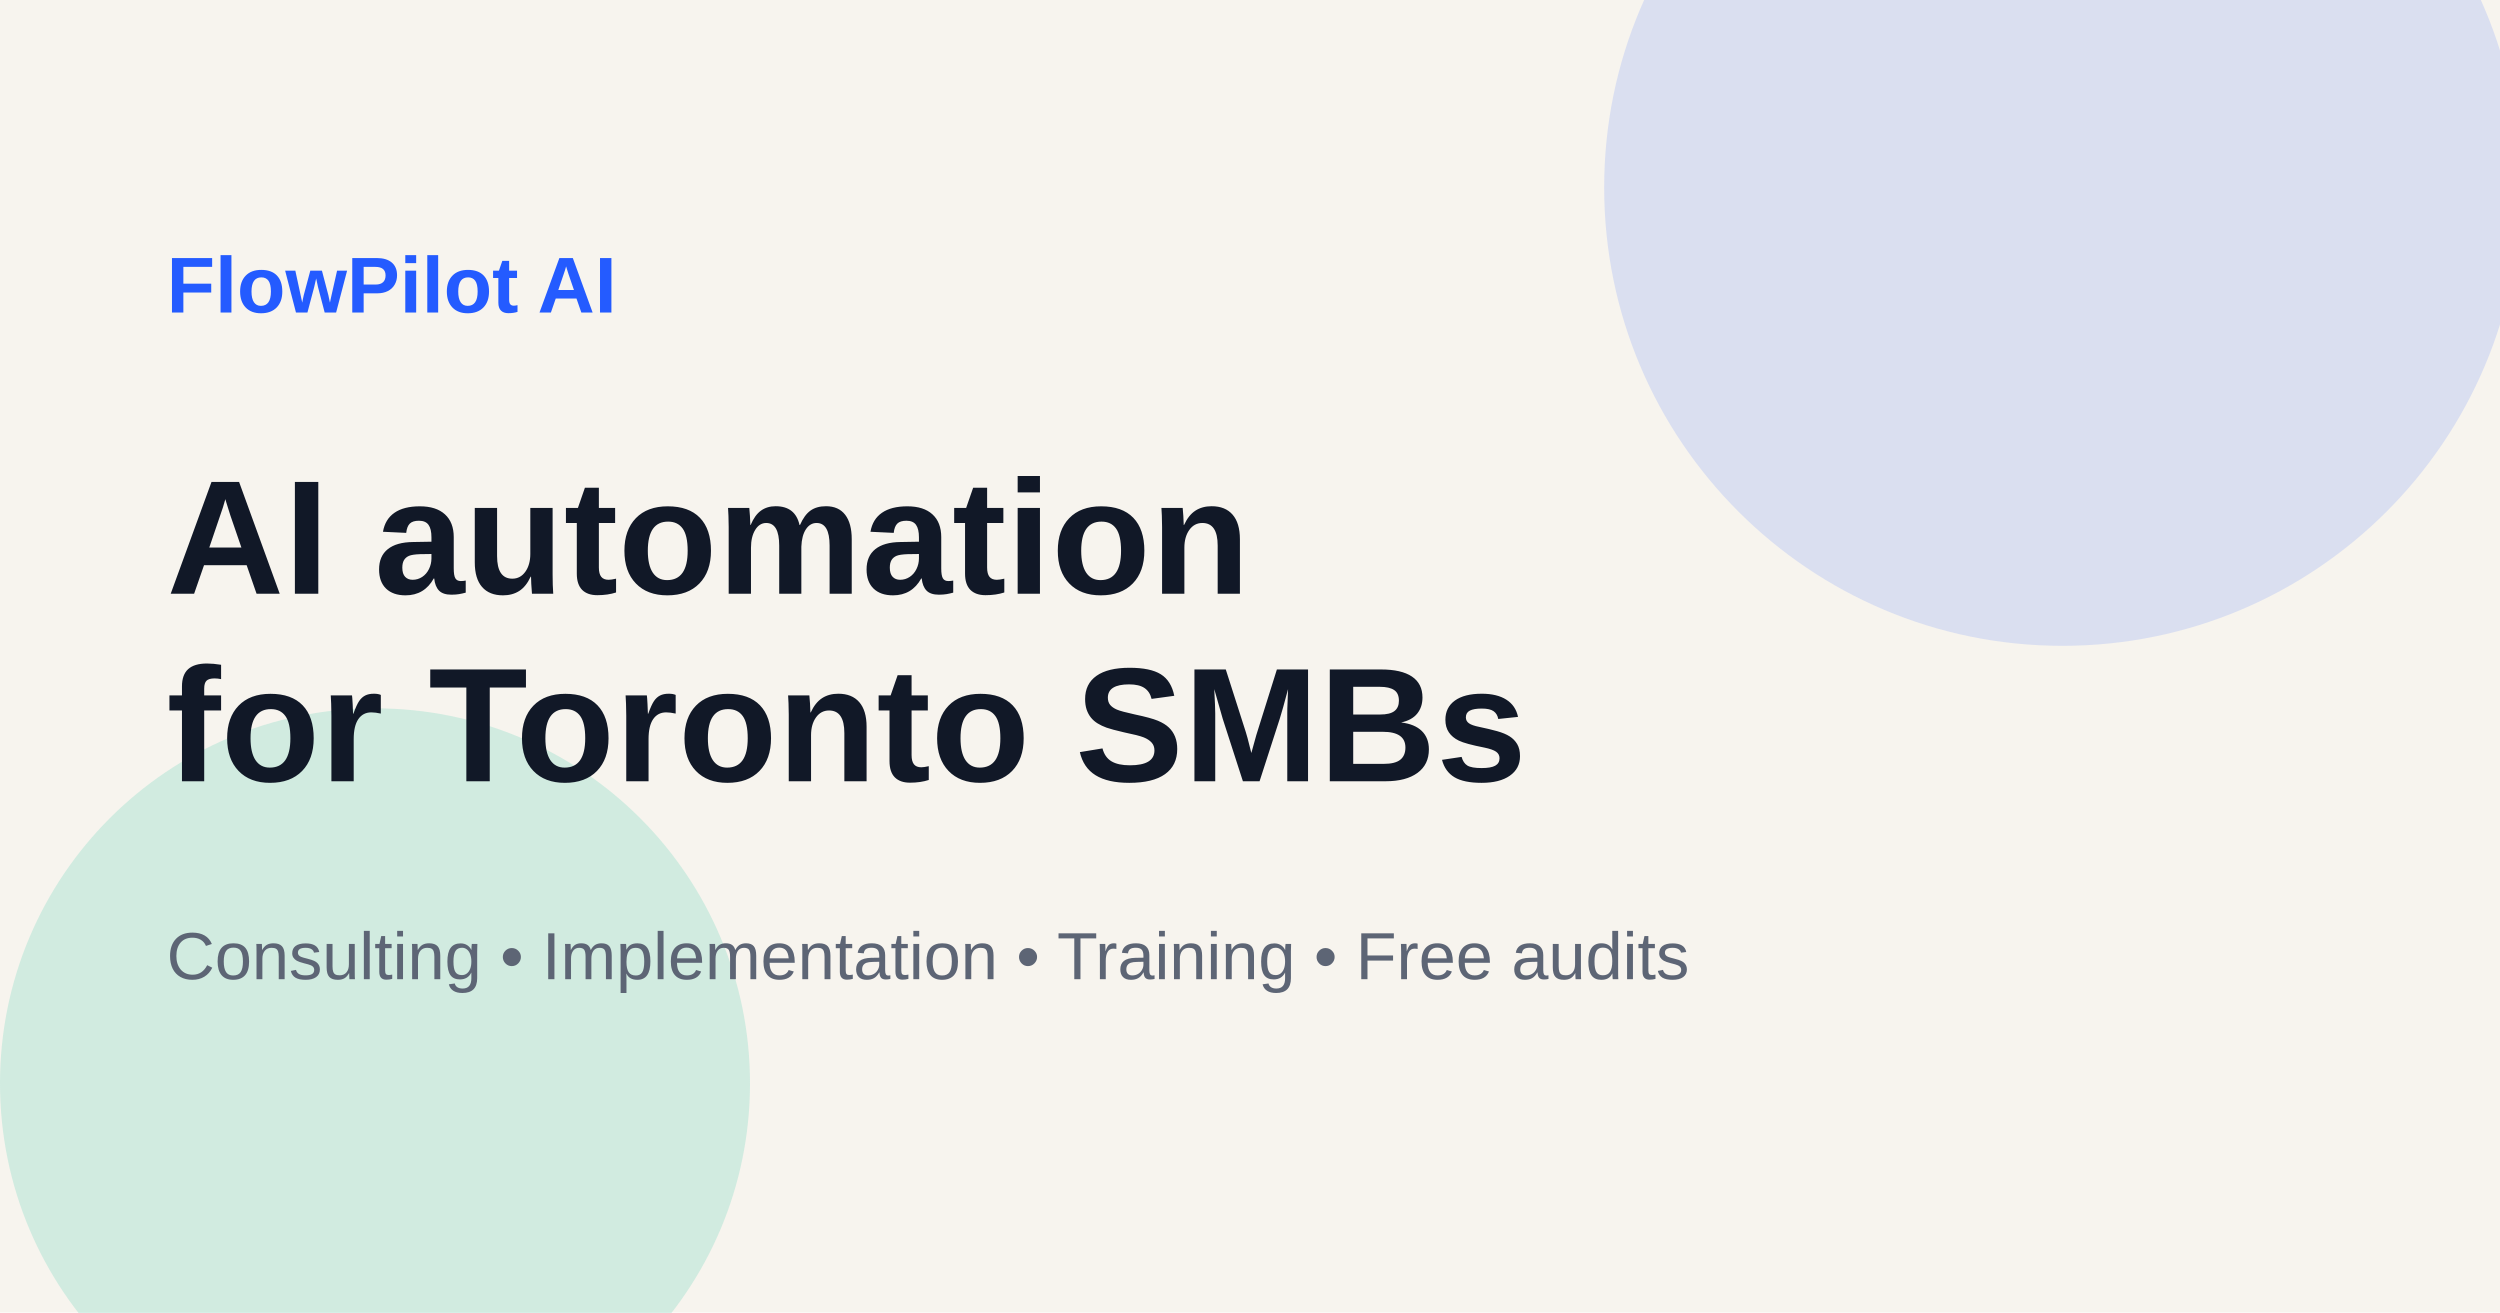
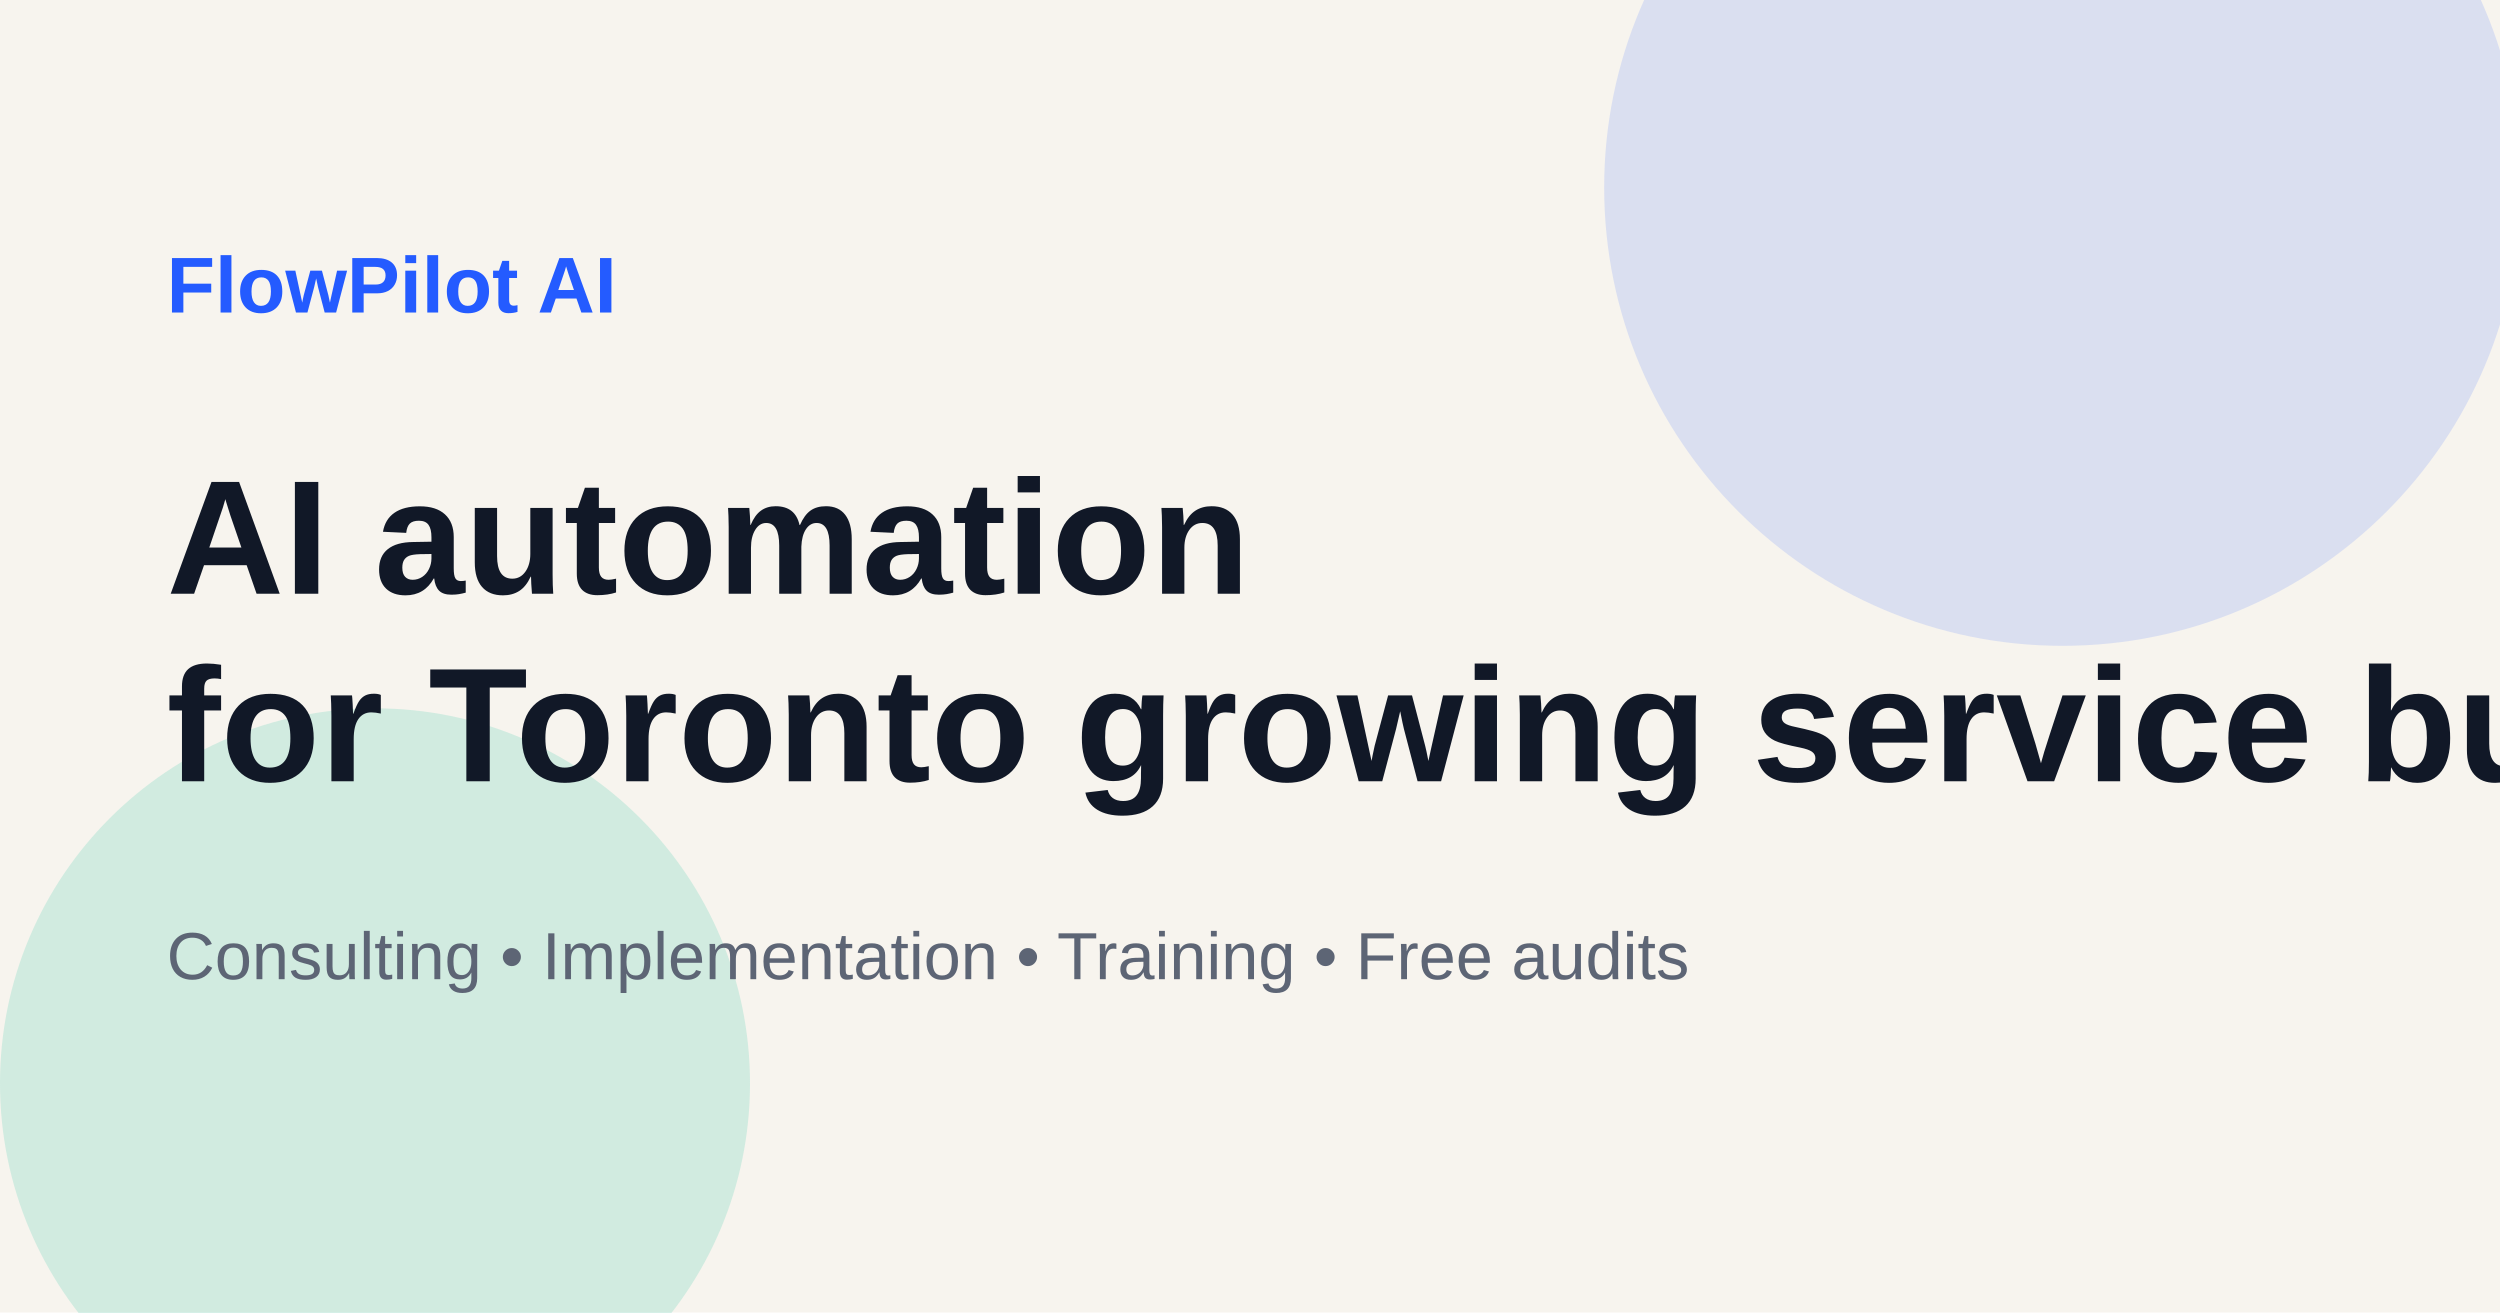
<svg xmlns="http://www.w3.org/2000/svg" width="1200" height="630" viewBox="0 0 1200 630">
  <rect width="1200" height="630" fill="#f7f4ee" />
  <circle cx="990" cy="90" r="220" fill="#245bff" opacity=".14" />
  <circle cx="180" cy="520" r="180" fill="#25c2a0" opacity=".18" />
  <text x="80" y="150" font-family="Arial, sans-serif" font-size="38" font-weight="700" fill="#245bff">FlowPilot AI</text>
  <text x="80" y="285" font-family="Arial, sans-serif" font-size="78" font-weight="900" fill="#111827">AI automation</text>
-   <text x="80" y="375" font-family="Arial, sans-serif" font-size="78" font-weight="900" fill="#111827">for Toronto SMBs</text>
+   <text x="80" y="375" font-family="Arial, sans-serif" font-size="78" font-weight="900" fill="#111827">for Toronto growing service businesses</text>
  <text x="80" y="470" font-family="Arial, sans-serif" font-size="32" fill="#5d6575">Consulting • Implementation • Training • Free audits</text>
</svg>
